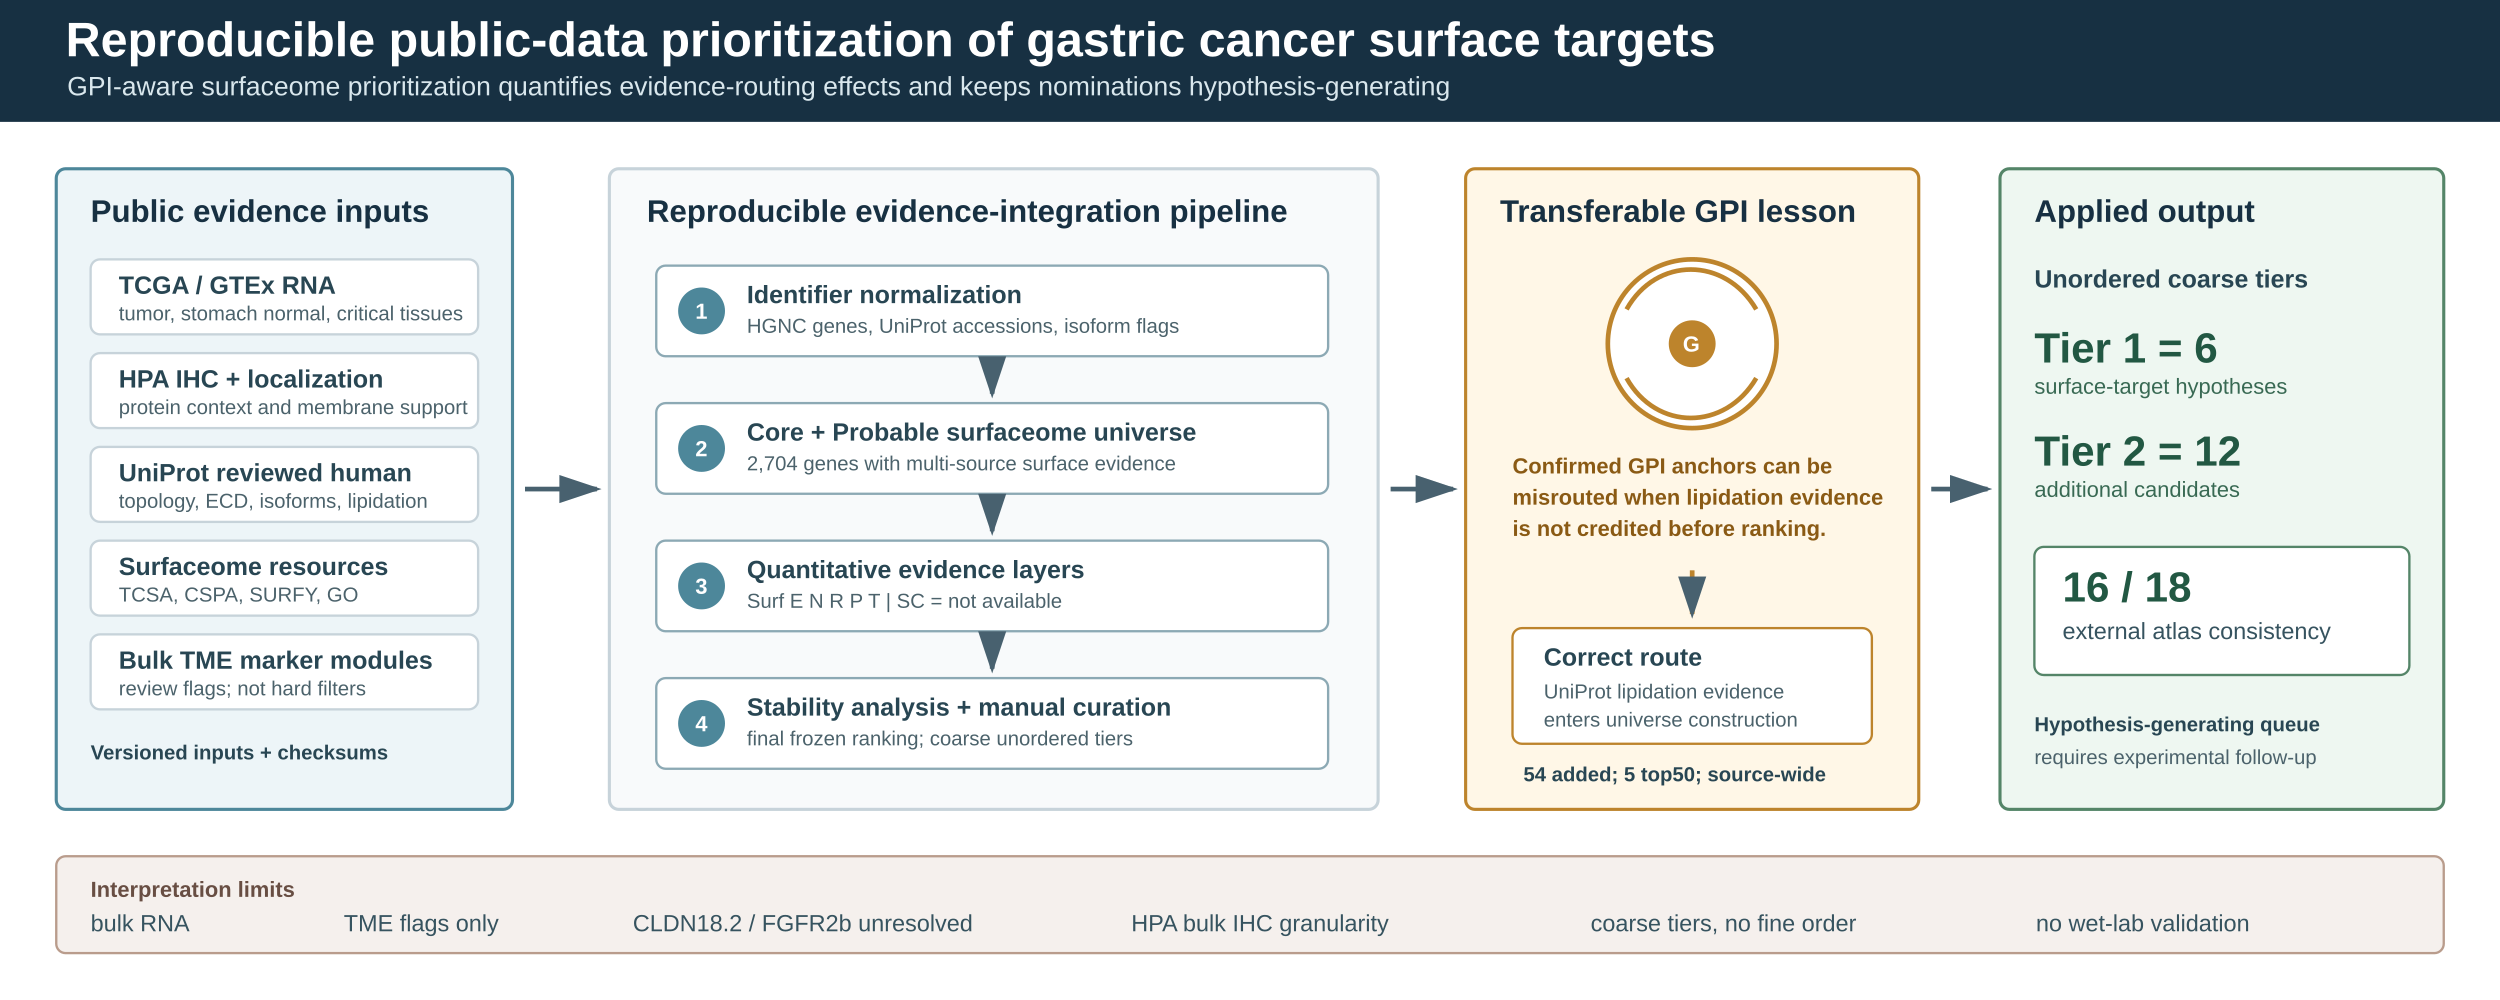
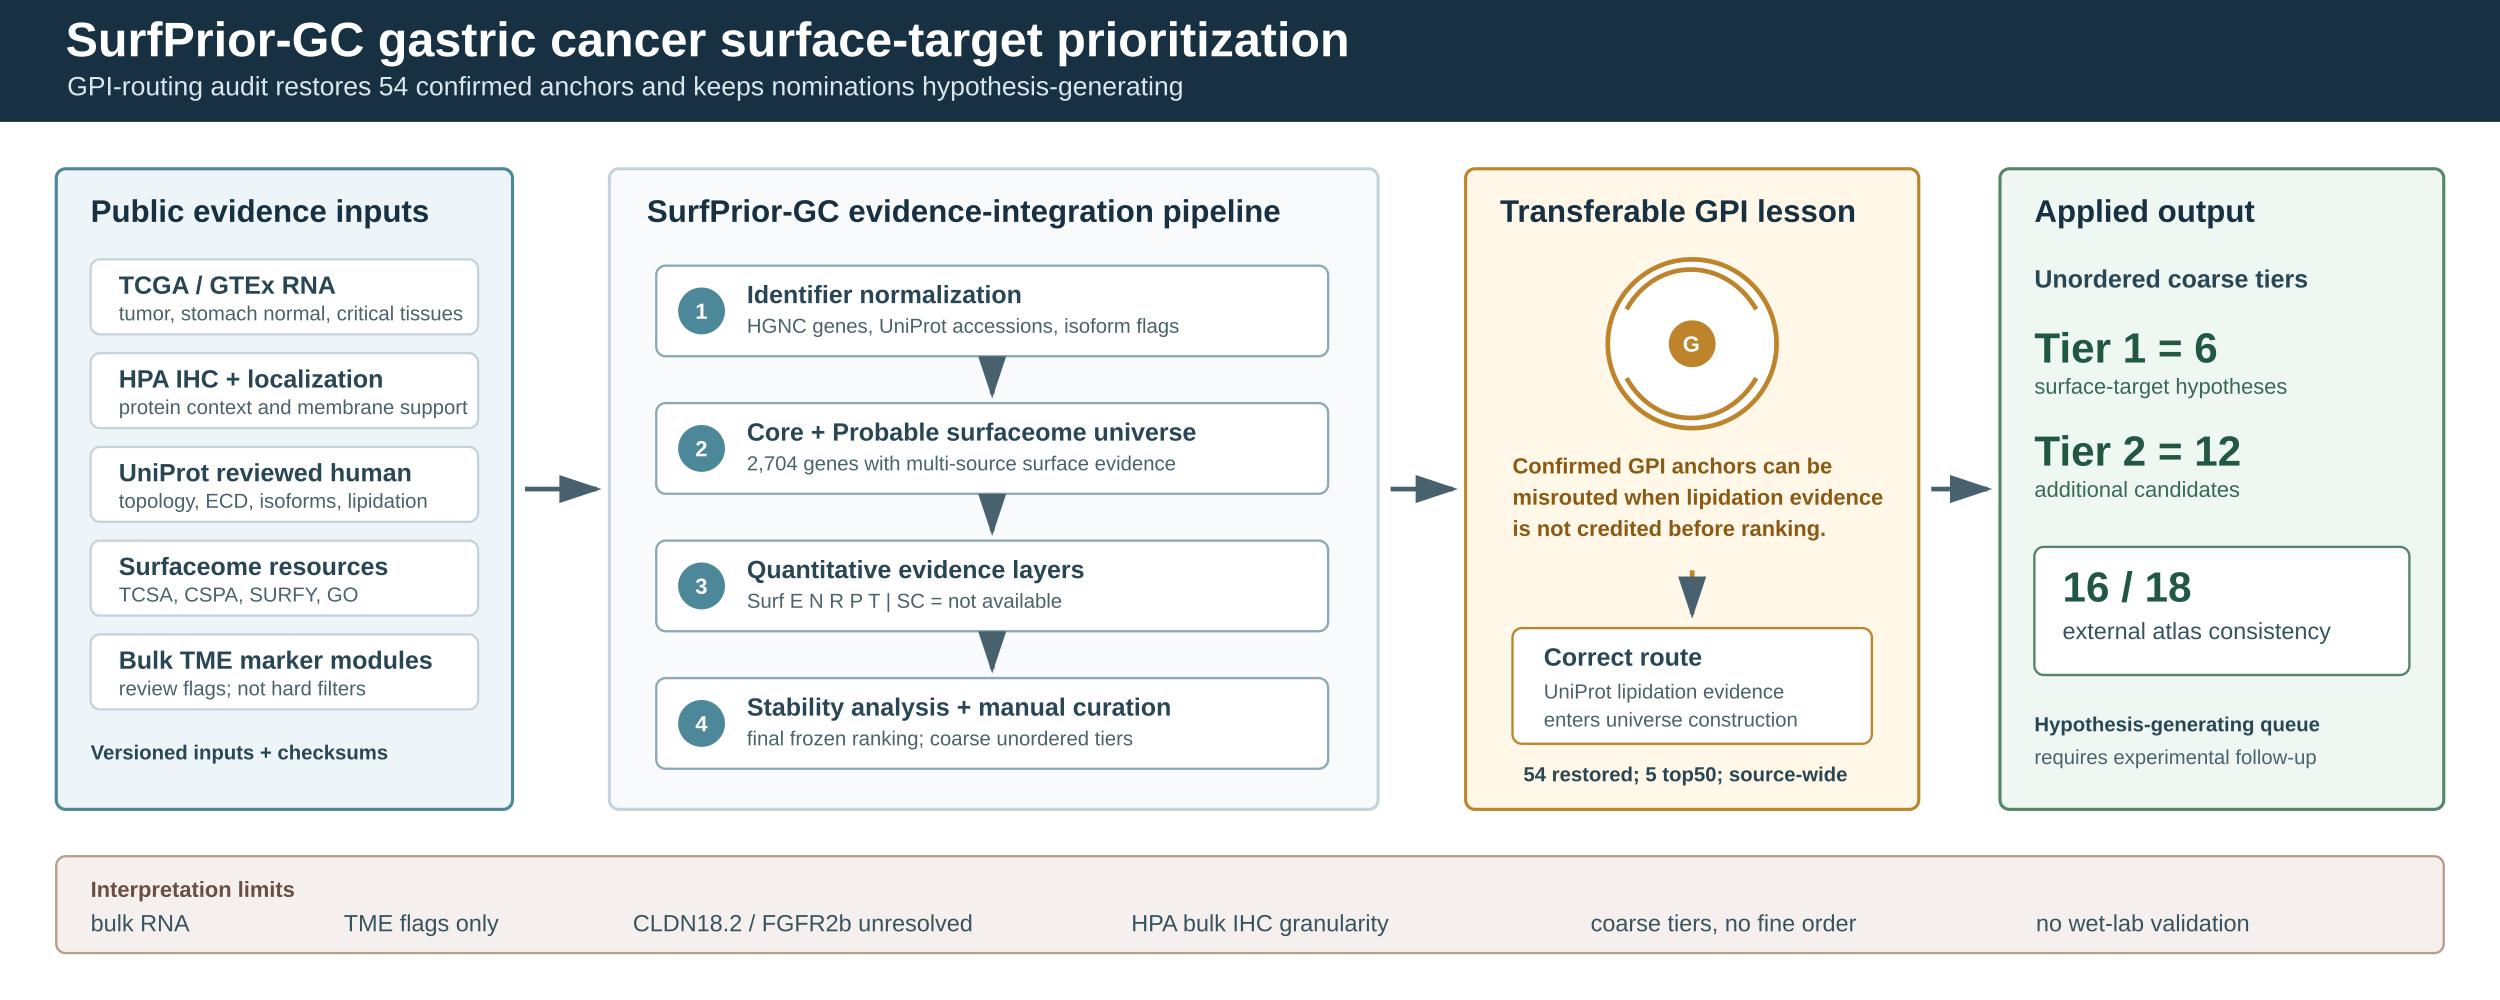
<svg xmlns="http://www.w3.org/2000/svg" width="1600" height="640" viewBox="0 0 1600 640" role="img" aria-labelledby="title desc">
  <defs>
    <marker id="arrow" markerWidth="10" markerHeight="10" refX="8" refY="3" orient="auto" markerUnits="strokeWidth">
      <path d="M0,0 L0,6 L9,3 z" fill="#48616f" />
    </marker>
    <style>
      .bg { fill: #ffffff; }
      .header { fill: #173042; }
      .section { fill: #f8fafb; stroke: #c7d3da; stroke-width: 2; }
      .section-blue { fill: #edf5f8; stroke: #4d879a; stroke-width: 2; }
      .section-green { fill: #eef7f1; stroke: #548568; stroke-width: 2; }
      .section-amber { fill: #fff7e7; stroke: #bd842c; stroke-width: 2; }
      .strip { fill: #f5f0ed; stroke: #b99c8c; stroke-width: 1.5; }
      .pill { fill: #ffffff; stroke: #c7d3da; stroke-width: 1.5; }
      .step { fill: #ffffff; stroke: #8ca9b4; stroke-width: 1.5; }
      .arrow { fill: none; stroke: #48616f; stroke-width: 3; marker-end: url(#arrow); }
      .arrow-amber { fill: none; stroke: #bd842c; stroke-width: 3; marker-end: url(#arrow); }
      .h1 { font-family: Arial, sans-serif; font-size: 31px; font-weight: 700; fill: #ffffff; }
      .subtitle { font-family: Arial, sans-serif; font-size: 17px; fill: #d9e7ed; }
      .section-title { font-family: Arial, sans-serif; font-size: 20px; font-weight: 700; fill: #173042; }
      .label { font-family: Arial, sans-serif; font-size: 16px; font-weight: 700; fill: #284653; }
      .body { font-family: Arial, sans-serif; font-size: 15px; fill: #36535f; }
      .small { font-family: Arial, sans-serif; font-size: 13px; fill: #4b626b; }
      .small-strong { font-family: Arial, sans-serif; font-size: 13px; font-weight: 700; fill: #284653; }
      .metric { font-family: Arial, sans-serif; font-size: 27px; font-weight: 700; fill: #225843; }
      .metric-sub { font-family: Arial, sans-serif; font-size: 14px; fill: #386953; }
      .warning { font-family: Arial, sans-serif; font-size: 14px; font-weight: 700; fill: #8a5a14; }
      .strip-text { font-family: Arial, sans-serif; font-size: 14px; font-weight: 700; fill: #684e43; }
      .number { font-family: Arial, sans-serif; font-size: 14px; font-weight: 700; fill: #ffffff; }
    </style>
  </defs>
  <rect class="bg" x="0" y="0" width="1600" height="640" />
  <rect class="header" x="0" y="0" width="1600" height="78" />
-   <text class="h1" x="42" y="36">Reproducible public-data prioritization of gastric cancer surface targets</text>
-   <text class="subtitle" x="43" y="61">GPI-aware surfaceome prioritization quantifies evidence-routing effects and keeps nominations hypothesis-generating</text>
+   <text class="h1" x="42" y="36">SurfPrior-GC gastric cancer surface-target prioritization</text>
+   <text class="subtitle" x="43" y="61">GPI-routing audit restores 54 confirmed anchors and keeps nominations hypothesis-generating</text>
  <rect class="section-blue" x="36" y="108" width="292" height="410" rx="6" />
  <text class="section-title" x="58" y="142">Public evidence inputs</text>
  <rect class="pill" x="58" y="166" width="248" height="48" rx="6" />
  <text class="label" x="76" y="188">TCGA / GTEx RNA</text>
  <text class="small" x="76" y="205">tumor, stomach normal, critical tissues</text>
  <rect class="pill" x="58" y="226" width="248" height="48" rx="6" />
  <text class="label" x="76" y="248">HPA IHC + localization</text>
  <text class="small" x="76" y="265">protein context and membrane support</text>
  <rect class="pill" x="58" y="286" width="248" height="48" rx="6" />
  <text class="label" x="76" y="308">UniProt reviewed human</text>
  <text class="small" x="76" y="325">topology, ECD, isoforms, lipidation</text>
  <rect class="pill" x="58" y="346" width="248" height="48" rx="6" />
  <text class="label" x="76" y="368">Surfaceome resources</text>
  <text class="small" x="76" y="385">TCSA, CSPA, SURFY, GO</text>
  <rect class="pill" x="58" y="406" width="248" height="48" rx="6" />
  <text class="label" x="76" y="428">Bulk TME marker modules</text>
  <text class="small" x="76" y="445">review flags; not hard filters</text>
  <text class="small-strong" x="58" y="486">Versioned inputs + checksums</text>
  <path class="arrow" d="M336 313 L382 313" />
  <rect class="section" x="390" y="108" width="492" height="410" rx="6" />
-   <text class="section-title" x="414" y="142">Reproducible evidence-integration pipeline</text>
+   <text class="section-title" x="414" y="142">SurfPrior-GC evidence-integration pipeline</text>
  <rect class="step" x="420" y="170" width="430" height="58" rx="6" />
  <circle cx="449" cy="199" r="15" fill="#4d879a" />
  <text class="number" x="445" y="204">1</text>
  <text class="label" x="478" y="194">Identifier normalization</text>
  <text class="small" x="478" y="213">HGNC genes, UniProt accessions, isoform flags</text>
  <path class="arrow" d="M635 231 L635 252" />
  <rect class="step" x="420" y="258" width="430" height="58" rx="6" />
  <circle cx="449" cy="287" r="15" fill="#4d879a" />
  <text class="number" x="445" y="292">2</text>
  <text class="label" x="478" y="282">Core + Probable surfaceome universe</text>
  <text class="small" x="478" y="301">2,704 genes with multi-source surface evidence</text>
  <path class="arrow" d="M635 319 L635 340" />
  <rect class="step" x="420" y="346" width="430" height="58" rx="6" />
  <circle cx="449" cy="375" r="15" fill="#4d879a" />
  <text class="number" x="445" y="380">3</text>
  <text class="label" x="478" y="370">Quantitative evidence layers</text>
  <text class="small" x="478" y="389">Surf  E  N  R  P  T    |    SC = not available</text>
  <path class="arrow" d="M635 407 L635 428" />
  <rect class="step" x="420" y="434" width="430" height="58" rx="6" />
  <circle cx="449" cy="463" r="15" fill="#4d879a" />
  <text class="number" x="445" y="468">4</text>
  <text class="label" x="478" y="458">Stability analysis + manual curation</text>
  <text class="small" x="478" y="477">final frozen ranking; coarse unordered tiers</text>
  <path class="arrow" d="M890 313 L930 313" />
  <rect class="section-amber" x="938" y="108" width="290" height="410" rx="6" />
  <text class="section-title" x="960" y="142">Transferable GPI lesson</text>
  <circle cx="1083" cy="220" r="54" fill="#ffffff" stroke="#bd842c" stroke-width="3" />
  <path d="M1041 198 C1060 164, 1104 164, 1124 198" fill="none" stroke="#bd842c" stroke-width="3" />
  <path d="M1041 242 C1060 276, 1104 276, 1124 242" fill="none" stroke="#bd842c" stroke-width="3" />
  <circle cx="1083" cy="220" r="15" fill="#bd842c" />
  <text class="number" x="1077" y="225">G</text>
  <text class="warning" x="968" y="303">Confirmed GPI anchors can be</text>
  <text class="warning" x="968" y="323">misrouted when lipidation evidence</text>
  <text class="warning" x="968" y="343">is not credited before ranking.</text>
  <path class="arrow-amber" d="M1083 365 L1083 393" />
  <rect x="968" y="402" width="230" height="74" rx="6" fill="#ffffff" stroke="#bd842c" stroke-width="1.5" />
  <text class="label" x="988" y="426">Correct route</text>
  <text class="small" x="988" y="447">UniProt lipidation evidence</text>
  <text class="small" x="988" y="465">enters universe construction</text>
-   <text class="small-strong" x="975" y="500">54 added; 5 top50; source-wide</text>
+   <text class="small-strong" x="975" y="500">54 restored; 5 top50; source-wide</text>
  <path class="arrow" d="M1236 313 L1272 313" />
  <rect class="section-green" x="1280" y="108" width="284" height="410" rx="6" />
  <text class="section-title" x="1302" y="142">Applied output</text>
  <text class="label" x="1302" y="184">Unordered coarse tiers</text>
  <text class="metric" x="1302" y="232">Tier 1 = 6</text>
  <text class="metric-sub" x="1302" y="252">surface-target hypotheses</text>
  <text class="metric" x="1302" y="298">Tier 2 = 12</text>
  <text class="metric-sub" x="1302" y="318">additional candidates</text>
  <rect x="1302" y="350" width="240" height="82" rx="6" fill="#ffffff" stroke="#548568" stroke-width="1.5" />
  <text class="metric" x="1320" y="385">16 / 18</text>
  <text class="body" x="1320" y="409">external atlas consistency</text>
  <text class="small-strong" x="1302" y="468">Hypothesis-generating queue</text>
  <text class="small" x="1302" y="489">requires experimental follow-up</text>
  <rect class="strip" x="36" y="548" width="1528" height="62" rx="6" />
  <text class="strip-text" x="58" y="574">Interpretation limits</text>
  <text class="body" x="58" y="596">bulk RNA</text>
  <text class="body" x="220" y="596">TME flags only</text>
  <text class="body" x="405" y="596">CLDN18.2 / FGFR2b unresolved</text>
  <text class="body" x="724" y="596">HPA bulk IHC granularity</text>
  <text class="body" x="1018" y="596">coarse tiers, no fine order</text>
  <text class="body" x="1303" y="596">no wet-lab validation</text>
</svg>
